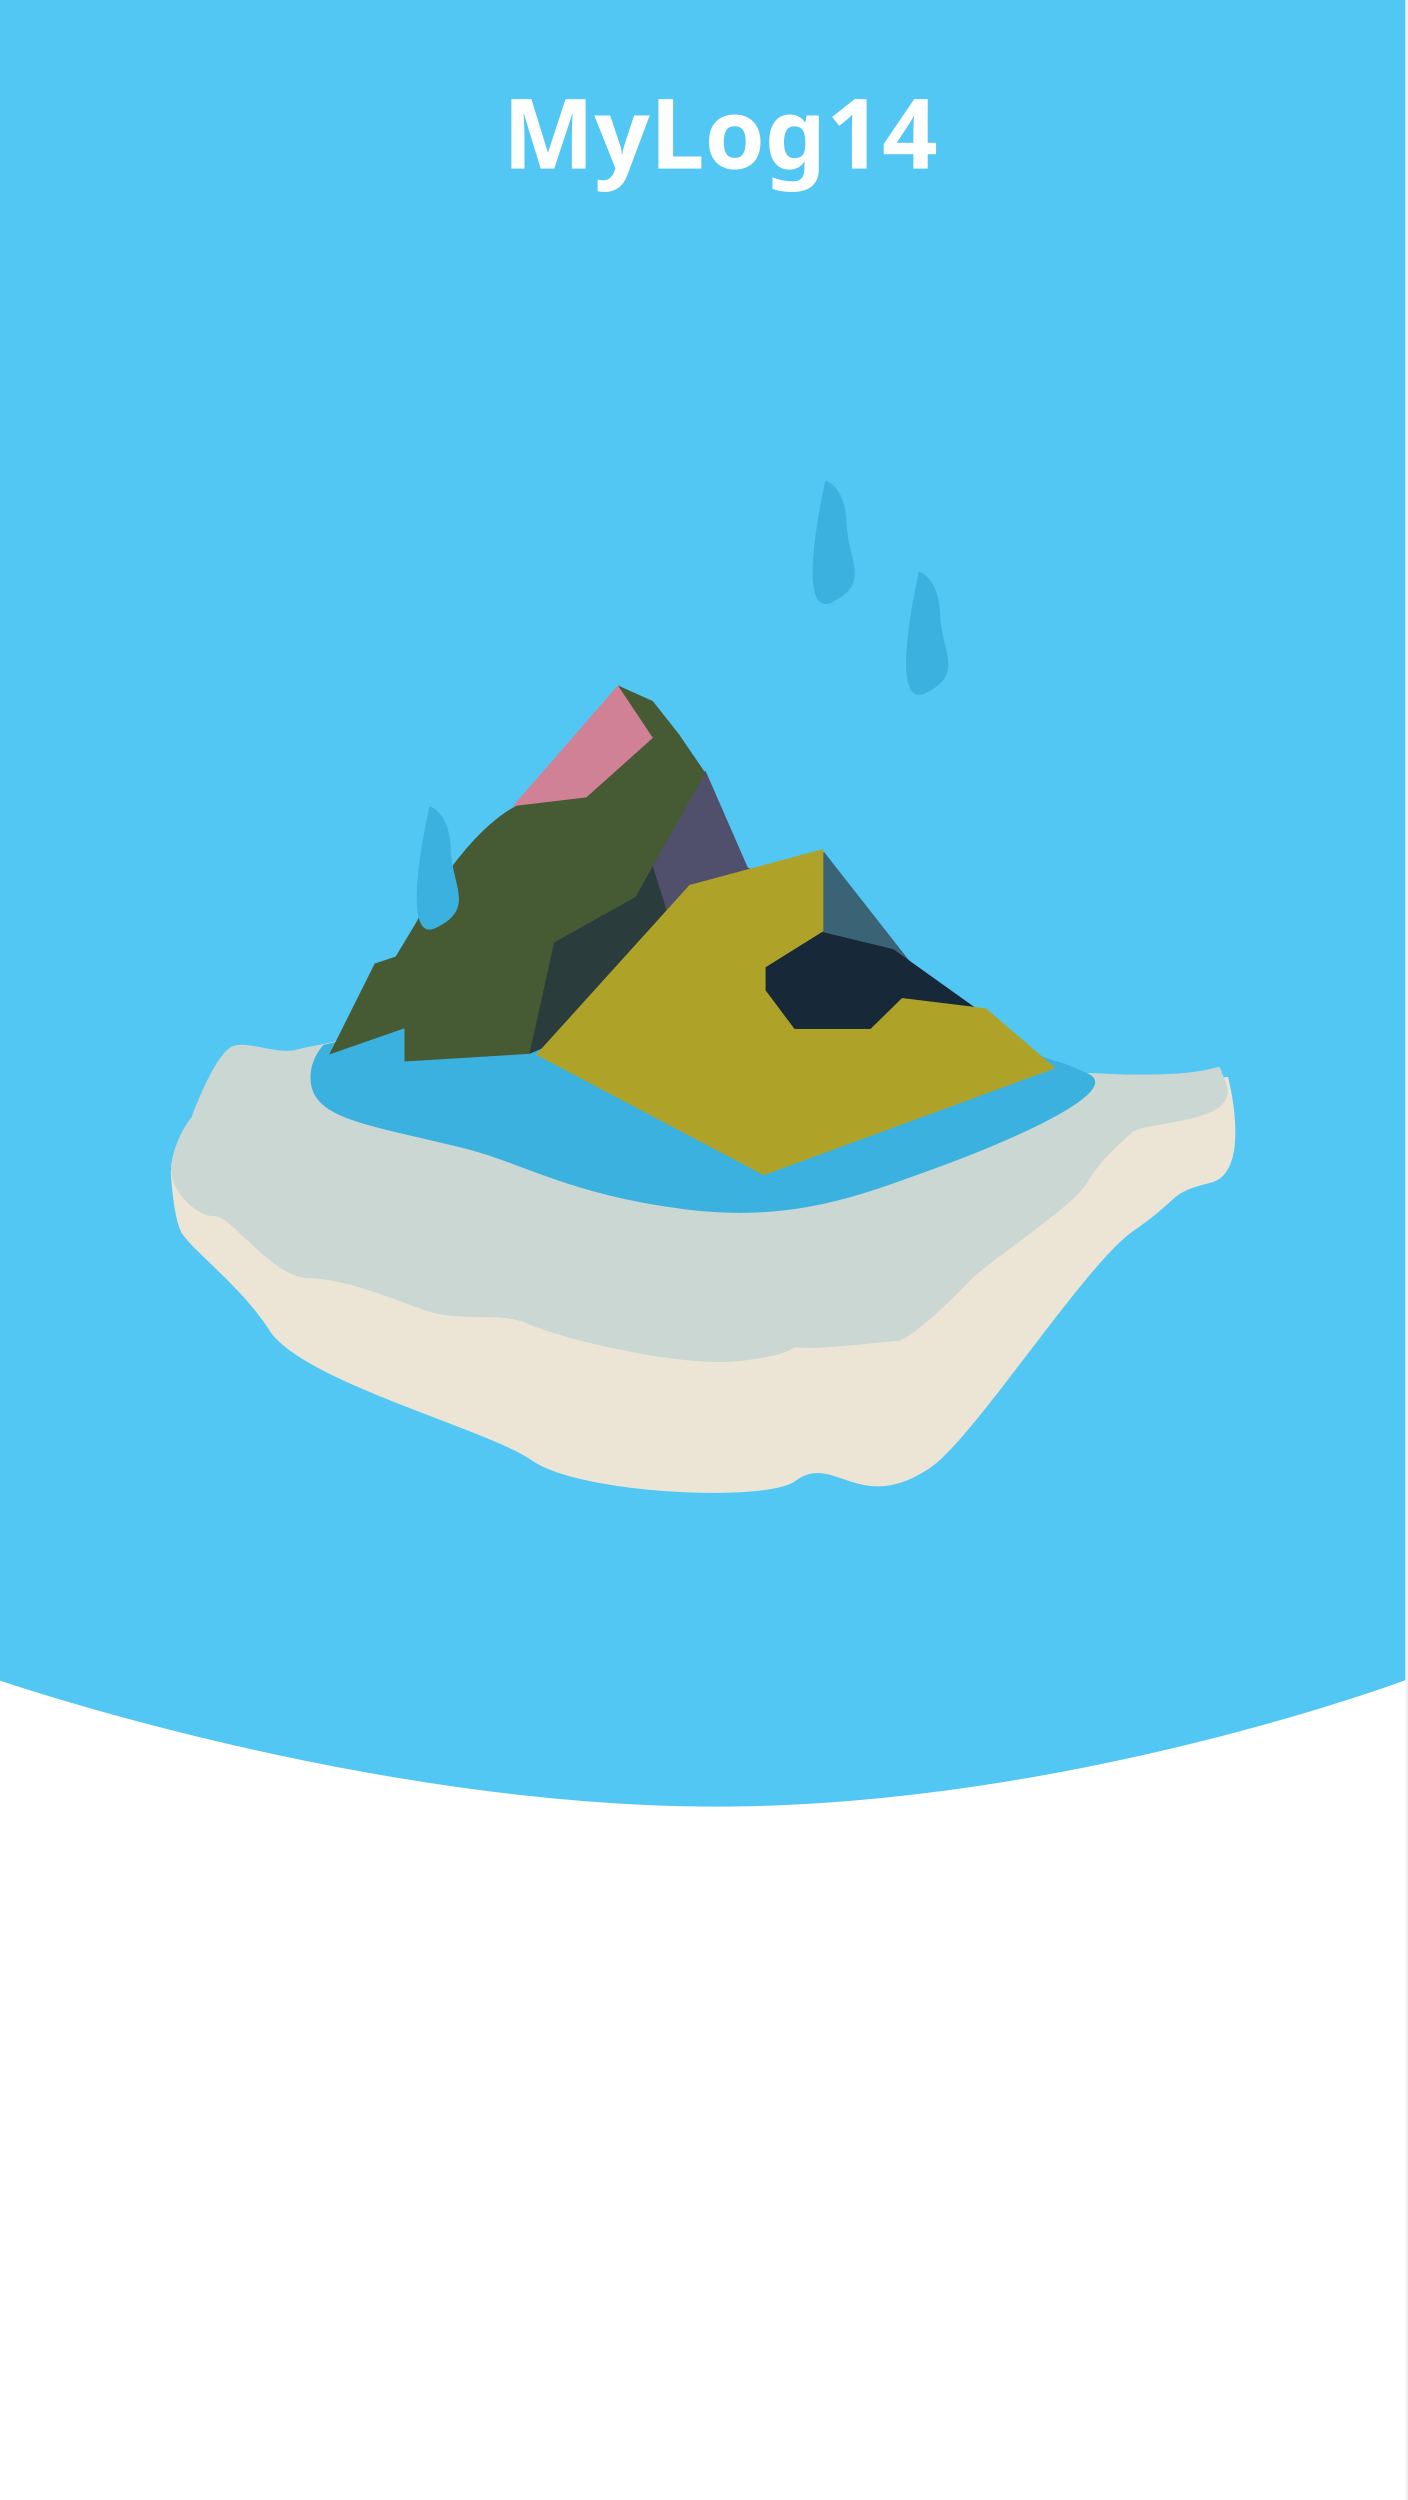
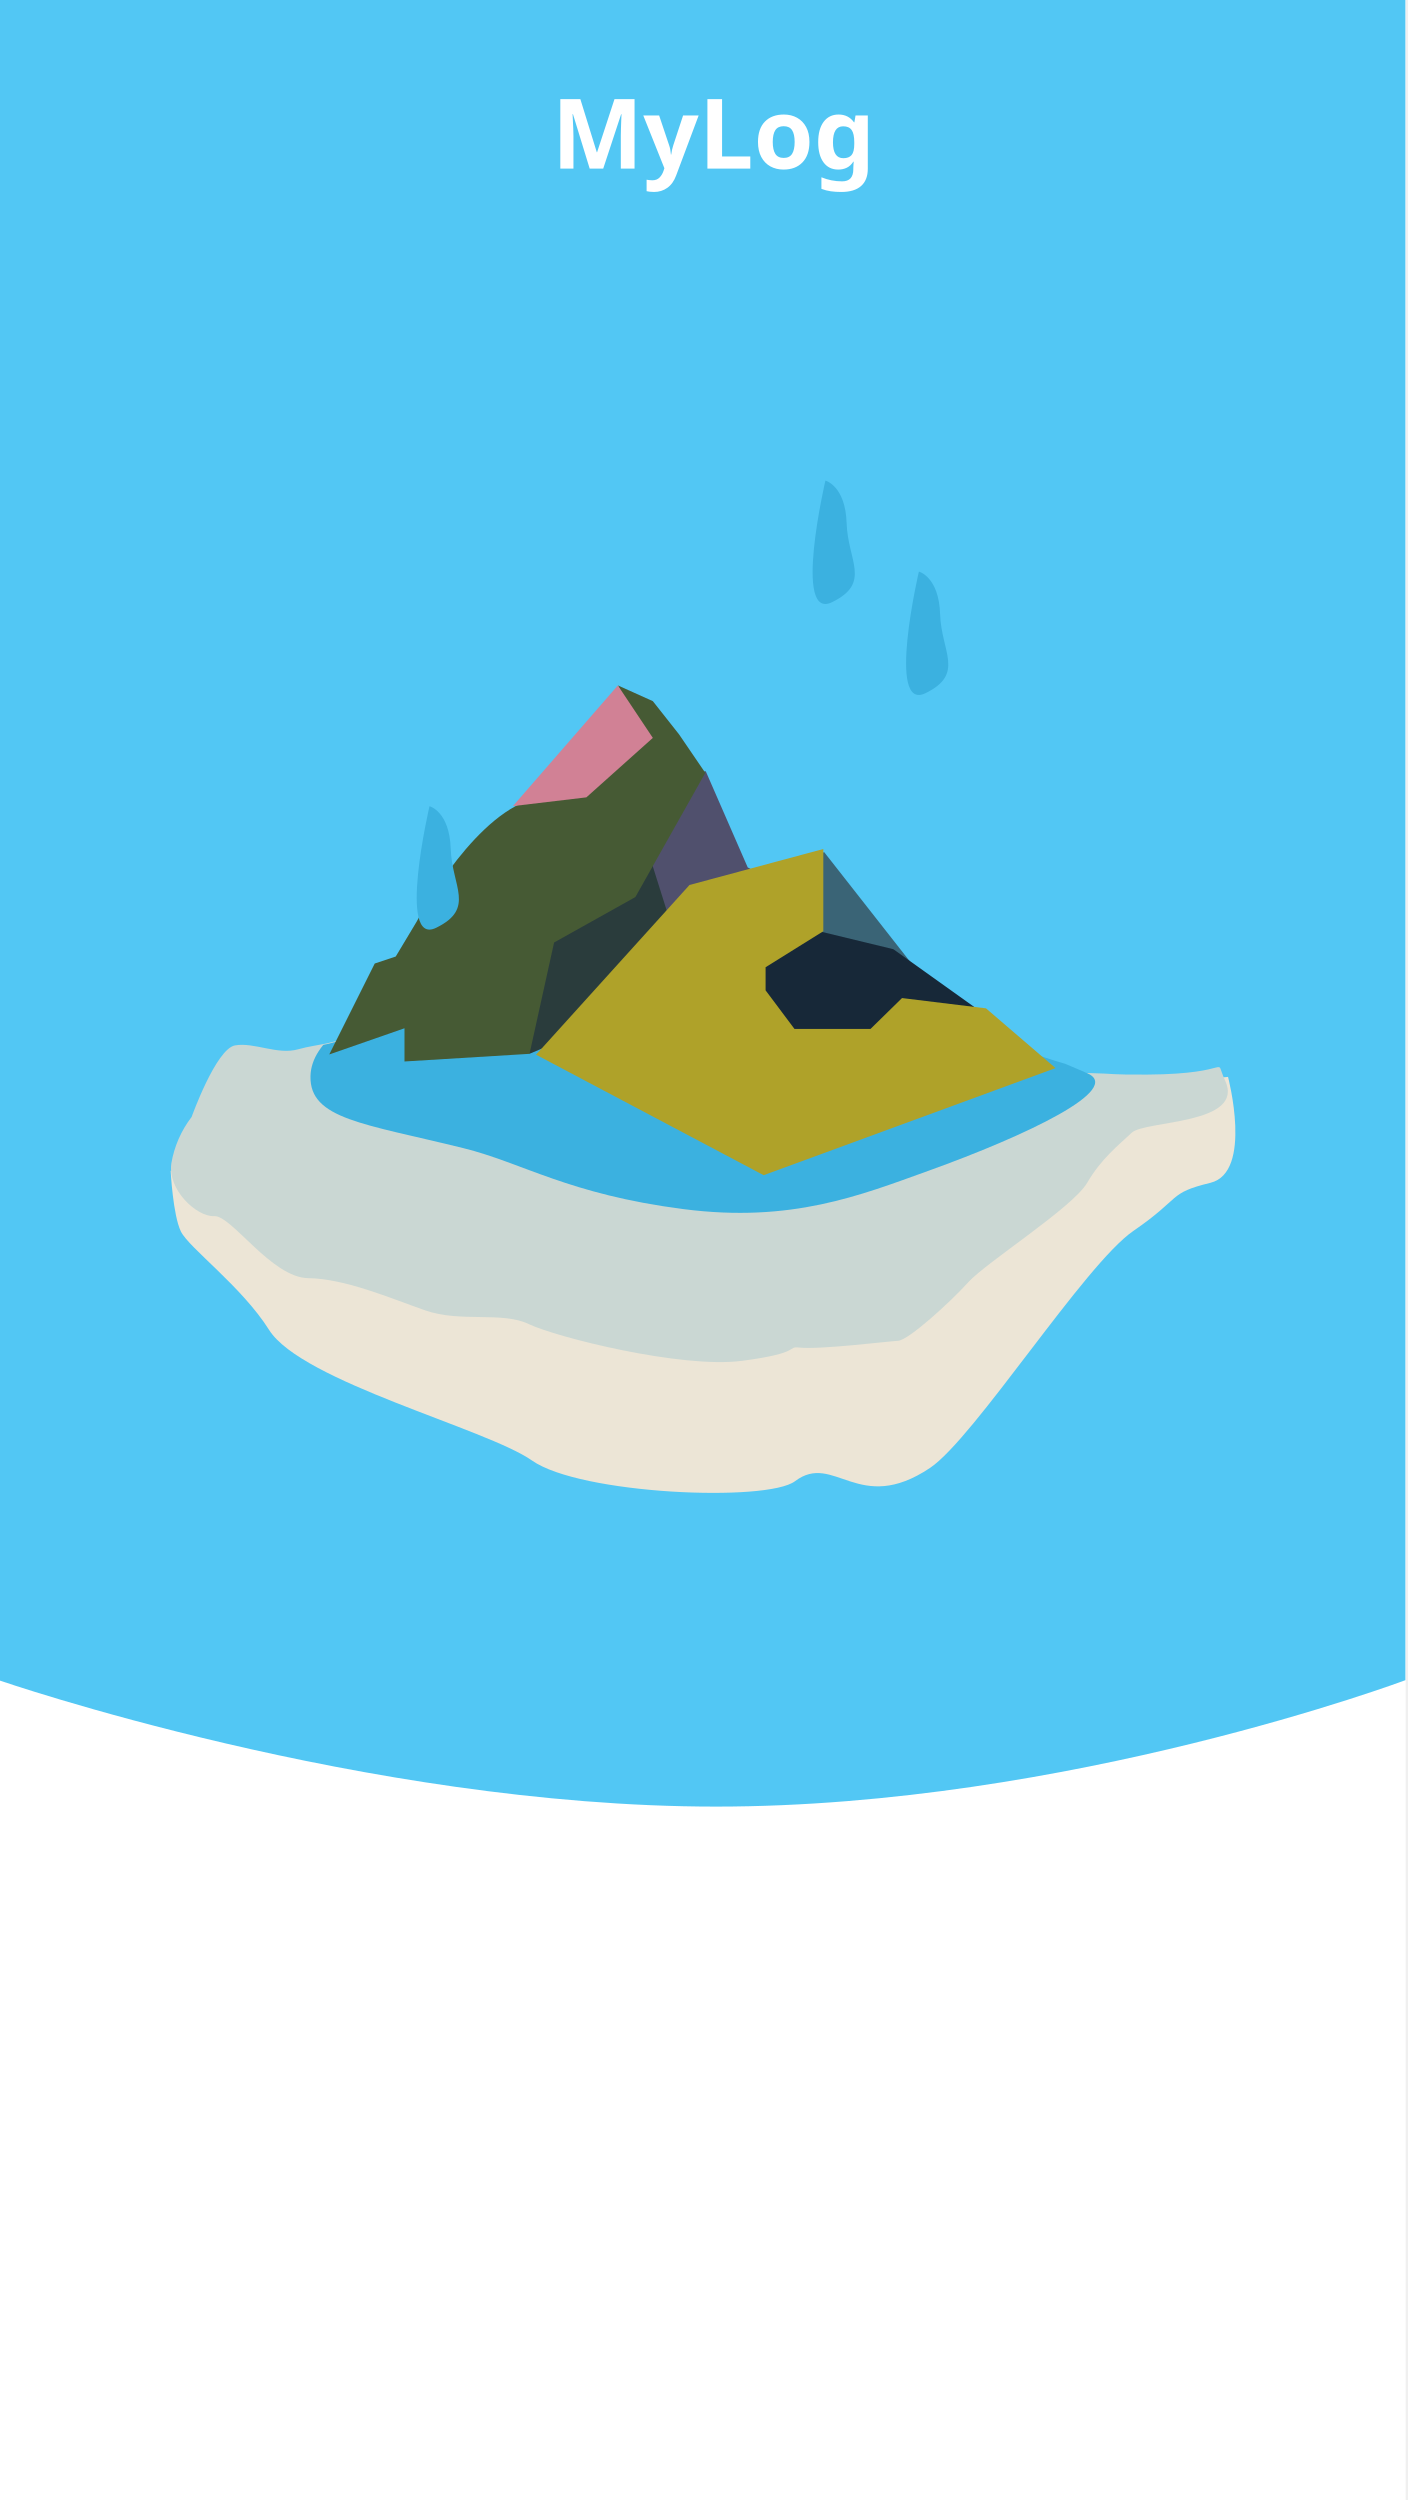
<svg xmlns="http://www.w3.org/2000/svg" width="868" height="1542" viewBox="0 0 868 1542">
  <defs>
    <clipPath id="clip-path">
      <rect id="Rectangle_606" data-name="Rectangle 606" width="868" height="1542" transform="translate(-0.202)" />
    </clipPath>
    <clipPath id="clip-path-2">
      <path id="Path_1154" data-name="Path 1154" d="M41.565,402.961s14.7-42.177,26.429-44.346,26.207,5.8,38.911,2.092,24.6-2.95,39.1-12.665,53.608-10.281,65.217-8.334c27.94,4.695,136.43-24.393,177.838-16.555s66.627,15.184,101.328,19S574,371.049,593.4,371.36s13.7,1.048,37.747.689c54.95-.824,40.147-12.453,47.583,3.044,13.21,27.526-49.13,25.065-57.278,32.922s-18.44,15.849-27.234,31.119S532.546,488.541,521.436,501s-36.6,36.113-43.047,36.5-48.315,5.946-60.893,4.659c-7.953-.812,2.121,3.287-35.272,8.476s-115.019-13.738-131.649-21.6-42.039-.431-64.036-7.953-49.624-19.143-72.255-19.264S66.733,463.382,56,464.025s-28.967-15.957-26.716-32.312a65.031,65.031,0,0,1,12.279-28.752Z" transform="translate(-29.095 -321.804)" fill="none" />
    </clipPath>
    <clipPath id="clip-BootPage_4">
      <rect width="868" height="1542" />
    </clipPath>
  </defs>
  <g id="BootPage_4" clip-path="url(#clip-BootPage_4)">
    <g id="Boot_page-3" data-name="Boot page-3" transform="translate(-0.798)" clip-path="url(#clip-path)">
      <rect id="Rectangle_605" data-name="Rectangle 605" width="868" height="1542" transform="translate(-0.202)" fill="#fff" />
      <path id="Path_1408" data-name="Path 1408" d="M0,0H867.633V1074.9s-208.232,77.974-425.14,77.974S0,1074.9,0,1074.9Z" transform="translate(0 -38.561)" fill="#52c7f4" />
      <g id="Group_804" data-name="Group 804" transform="translate(106.054 296.441)">
        <g id="Group_761" data-name="Group 761" transform="translate(0 314.004)">
          <path id="Path_1151" data-name="Path 1151" d="M28.9,393.611s1.41,27.282,6.3,37.381,37.564,33.973,54.434,60.763c20.1,31.936,134.2,60.864,162.156,80.548,29.721,20.929,144.979,25.788,162.252,12.728,24.1-18.225,39.089,21.392,83.211-8.153,27.338-18.317,95.365-125.539,125.489-146.228s21.079-23.233,47.479-29.644,10.867-65.335,10.867-65.335L209.353,379.589Z" transform="translate(-28.9 -281.889)" fill="#ece5d6" />
          <path id="Path_1152" data-name="Path 1152" d="M41.681,400.656S56.729,358.61,68.469,356.53s26.154,6.025,38.887,2.41,24.624-2.75,39.2-12.347,53.692-9.848,65.28-7.8c27.9,4.917,136.626-23.289,177.968-15.116s66.5,15.716,101.171,19.813,83.37,29.581,102.774,30.049,13.7,1.159,37.74.993c54.962-.378,40.249-12.123,47.558,3.432,12.988,27.632-49.332,24.665-57.541,32.459s-18.57,15.7-27.475,30.9-62.077,48.9-73.284,61.272S483.843,538.4,477.4,538.74s-48.368,5.555-60.932,4.165c-7.953-.877,2.092,3.3-35.339,8.194s-114.9-14.682-131.471-22.667-42.034-.769-63.969-8.476-49.47-19.56-72.1-19.859-47.238-38.819-57.975-38.26S26.782,445.646,29.165,429.3A65.022,65.022,0,0,1,41.681,400.656Z" transform="translate(-28.743 -322.177)" fill="#cad7d3" />
        </g>
        <g id="Group_763" data-name="Group 763" transform="translate(0.781 312.525)">
          <g id="Group_762" data-name="Group 762" transform="translate(0 0)" clip-path="url(#clip-path-2)">
            <path id="Path_1153" data-name="Path 1153" d="M529.306,387.478c23.667,9.708-37.135,38.576-97.532,60.32-42.319,15.234-84.5,32.252-151.168,23.66-71.1-9.158-99.055-28.54-135.854-37.636C83.357,418.638,49.961,416,50.546,389.452,51.484,346.986,156,314.854,284,317.679S461.739,359.757,529.306,387.478Z" transform="translate(34.92 -334.64)" fill="#3bb1e0" />
          </g>
        </g>
        <g id="Group_766" data-name="Group 766" transform="translate(97.833 126.325)">
          <g id="Group_764" data-name="Group 764">
            <path id="Path_1155" data-name="Path 1155" d="M250.55,450.171l-30.2-80.9L180.438,347.7l-25.892-59.334-30.206,4.314L97.372,329.355l12.945,56.1Z" transform="translate(77.666 -235.439)" fill="#50506d" />
            <path id="Path_1156" data-name="Path 1156" d="M116.3,350.985l56.878-49.944L191.518,359.3l-35.6,14.024L139.75,407.842,99.684,424.821,79.331,380.878Z" transform="translate(23.816 -197.59)" fill="#2a3c3c" />
            <path id="Path_1157" data-name="Path 1157" d="M53.448,502.706,81.5,446.611l12.947-4.316,12.945-21.575s31.283-60.411,67.965-74.438,55.02-29.128,55.02-29.128l12.947-18.336-11.867-23.735,21.575,9.708,16.179,20.5,16.184,23.732-43.141,76.6-50.13,28.015L176.972,502.32,99.85,507.034V486.548Z" transform="translate(-53.448 -275.082)" fill="#465a34" />
            <path id="Path_1158" data-name="Path 1158" d="M146.6,275.082,81.872,349.518l45.31-5.394,40.993-36.679Z" transform="translate(31.402 -275.082)" fill="#d18195" />
          </g>
          <g id="Group_765" data-name="Group 765" transform="translate(127.547 100.896)">
            <path id="Path_1159" data-name="Path 1159" d="M160.072,300.864l-40.1,25.547L179.2,366l57.177,53.555,5.285-14.658Z" transform="translate(17.576 -299.015)" fill="#3a6476" />
            <path id="Path_1160" data-name="Path 1160" d="M116.955,400.608l20.927-89.19,73.908,17.89,58.148,41.533-63.26,38.125-87.221,40.15Z" transform="translate(8.582 -267.509)" fill="#172838" />
            <path id="Path_1161" data-name="Path 1161" d="M85.454,427.277,180.1,322.592,262.632,300.4v50.728L227.037,373.32v14.268l17.8,23.778h46.929l19.418-19.023,51.781,6.341,42.9,36.853L225.832,501.6Z" transform="translate(-85.454 -300.4)" fill="#afa229" />
          </g>
        </g>
        <path id="Path_1162" data-name="Path 1162" d="M136.147,243.383S115.9,330.3,140.275,318.359s9.7-25.489,8.966-48.684S136.147,243.383,136.147,243.383Z" transform="translate(267.705 -243.383)" fill="#3bb1e0" />
        <path id="Path_1163" data-name="Path 1163" d="M150.616,257.465s-20.245,86.92,4.128,74.976,9.7-25.489,8.97-48.684S150.616,257.465,150.616,257.465Z" transform="translate(310.893 -201.346)" fill="#3bb1e0" />
        <path id="Path_1164" data-name="Path 1164" d="M74.871,293.778S54.626,380.7,79,368.758s9.7-25.494,8.966-48.684S74.871,293.778,74.871,293.778Z" transform="translate(84.786 -92.947)" fill="#3bb1e0" />
      </g>
-       <text id="MyLog14" transform="translate(310.798 104)" fill="#fff" font-size="60" font-family="TrebuchetMS-Bold, Trebuchet MS" font-weight="700">
-         <tspan x="0" y="0">MyLog14</tspan>
+       <text id="MyLog14" transform="translate(341 104)" fill="#fff" font-size="60" font-family="TrebuchetMS-Bold, Trebuchet MS" font-weight="700">
+         <tspan x="0" y="0">MyLog</tspan>
      </text>
    </g>
  </g>
</svg>
